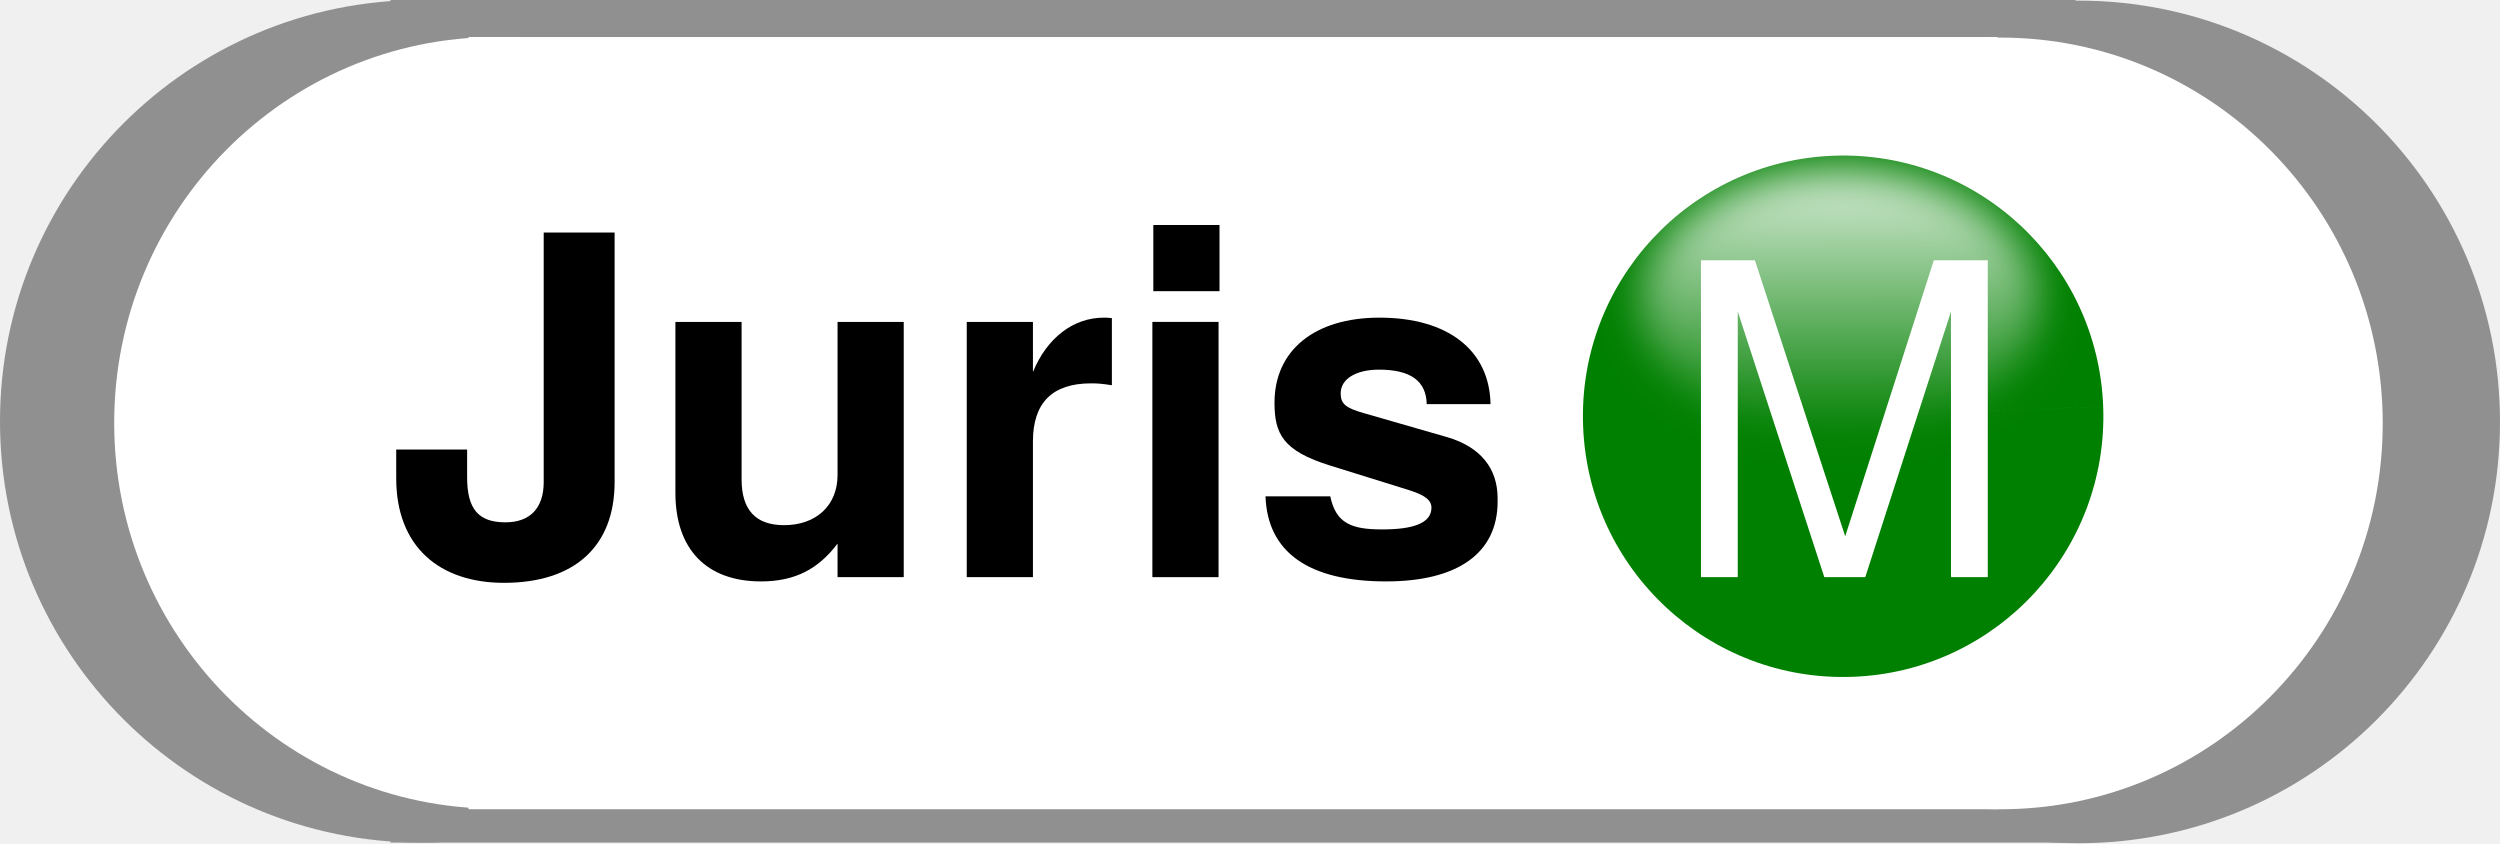
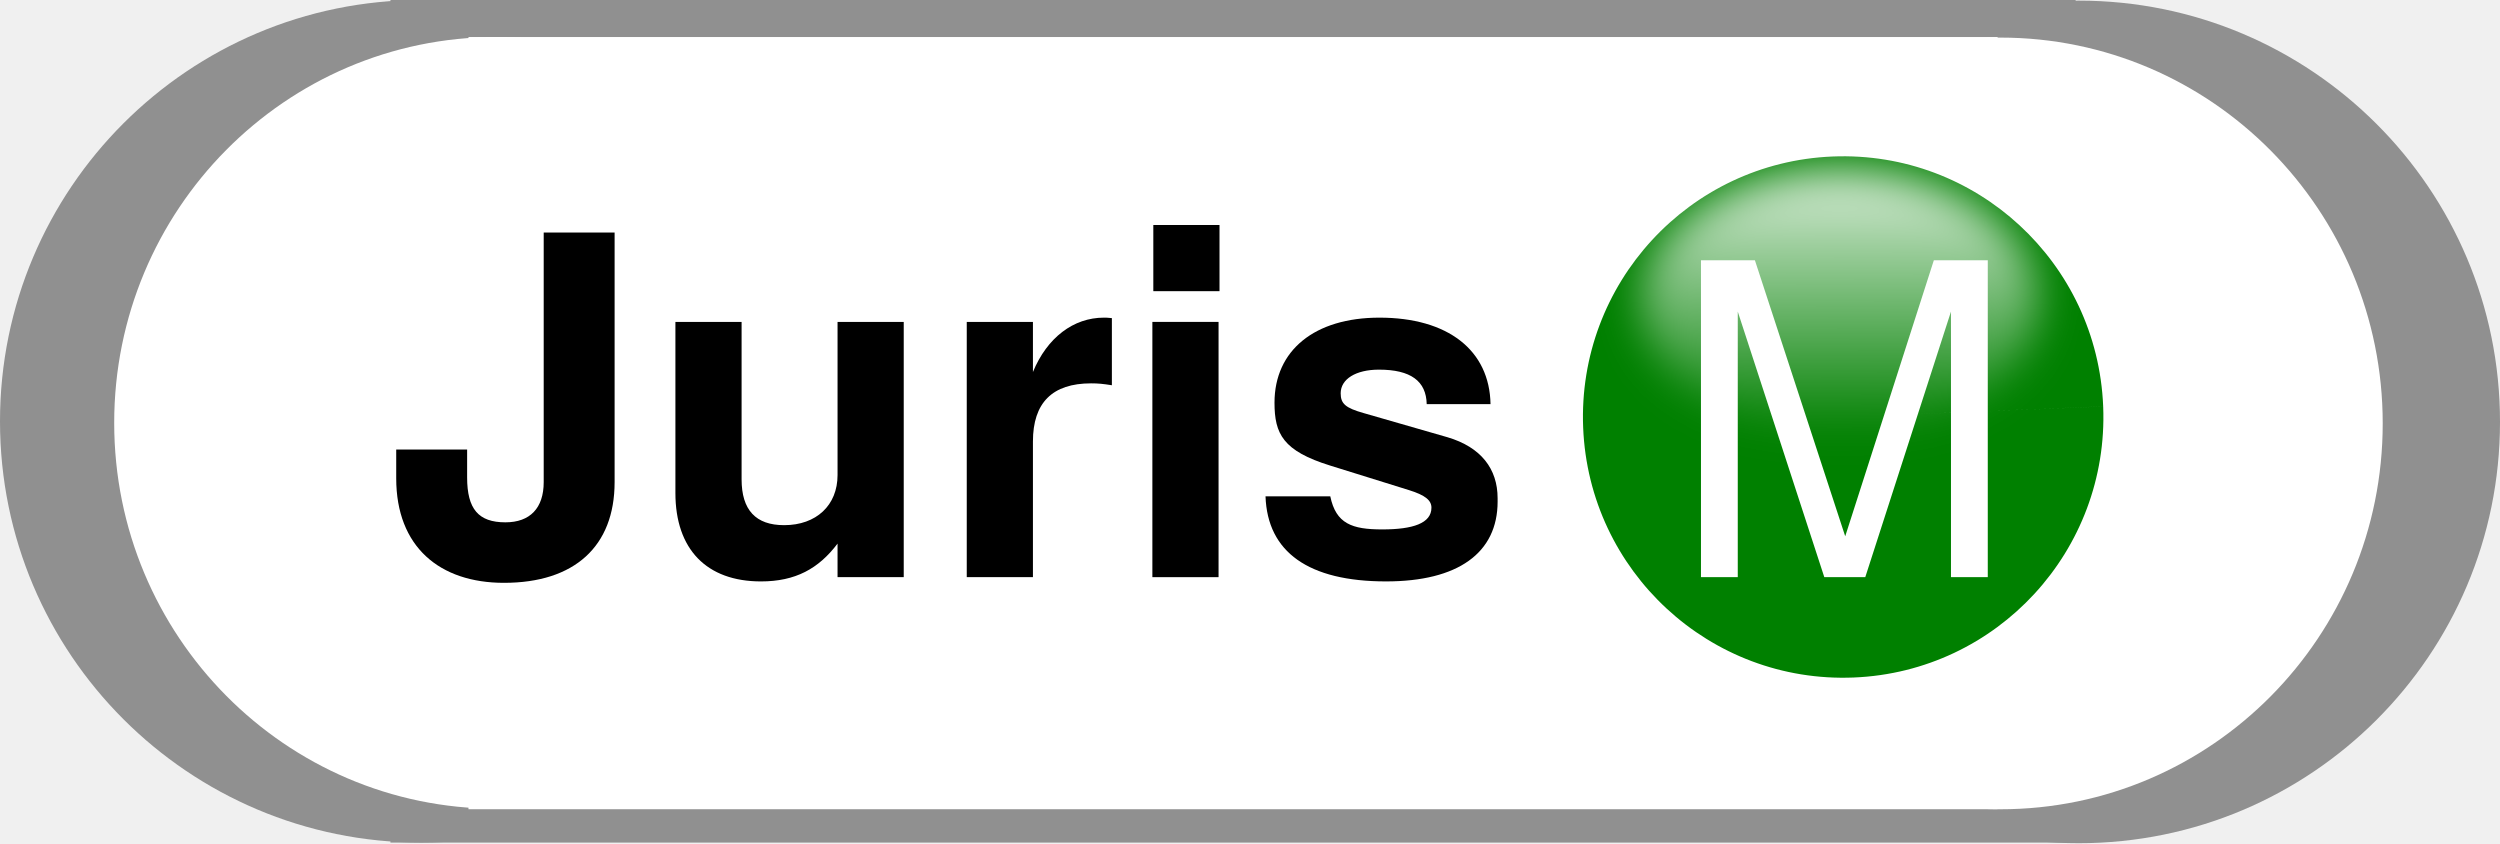
<svg xmlns="http://www.w3.org/2000/svg" xmlns:xlink="http://www.w3.org/1999/xlink" width="578.571" height="195.143" id="svg2" version="1.1">
  <defs id="defs4">
    <linearGradient id="linearGradient3055">
      <stop id="stop3057" offset="0" style="stop-color:#ffffff;stop-opacity:1;" />
      <stop id="stop3063" offset="1" style="stop-color:#ffffff;stop-opacity:0;" />
    </linearGradient>
    <filter id="filter4512" x="-0.125" width="1.251" y="-0.196" height="1.392" color-interpolation-filters="sRGB">
      <feGaussianBlur stdDeviation="5.07" id="feGaussianBlur4514" />
    </filter>
    <linearGradient xlink:href="#linearGradient3055" id="linearGradient2998" gradientUnits="userSpaceOnUse" x1="167.343" y1="244.398" x2="167.469" y2="317.992" />
  </defs>
  <g id="layer1" style="display:inline" transform="translate(-68.92857,-348.7907)">
    <g id="g3951">
      <rect rx="0" y="348.791" x="159.286" height="195" width="390" id="rect3904" style="fill:#909090;fill-opacity:1;stroke:#000000;stroke-width:0;stroke-linejoin:miter;stroke-miterlimit:0;stroke-opacity:1;stroke-dasharray:none" />
      <path transform="matrix(1.21875,0,0,1.21875,330.625,65.7422)" d="m 260,312.362 c 0,44.183 -35.817,80 -80,80 -44.183,0 -80,-35.817 -80,-80 0,-44.183 35.817,-80 80,-80 44.183,0 80,35.817 80,80 z" id="path3882-6" style="fill:#909090;fill-opacity:1;stroke:#000000;stroke-width:0;stroke-miterlimit:4;stroke-opacity:1;stroke-dasharray:none;display:inline" />
      <path transform="matrix(1.21875,0,0,1.21875,-52.94643,65.59935)" d="m 260,312.362 c 0,44.183 -35.817,80 -80,80 -44.183,0 -80,-35.817 -80,-80 0,-44.183 35.817,-80 80,-80 44.183,0 80,35.817 80,80 z" id="path3882" style="fill:#909090;fill-opacity:1;stroke:#000000;stroke-width:0;stroke-miterlimit:4;stroke-opacity:1;stroke-dasharray:none" />
    </g>
    <g id="g3946">
      <rect rx="0" y="357.361" x="177.348" height="178.707" width="353.888" id="rect3904-9" style="fill:#ffffff;fill-opacity:1;stroke:#090909;stroke-width:0;stroke-linejoin:miter;stroke-miterlimit:0;stroke-opacity:1;stroke-dasharray:none" />
      <path transform="matrix(1.1059,0,0,1.116167,332.8225,98.1363)" d="m 260,312.362 c 0,44.183 -35.817,80 -80,80 -44.183,0 -80,-35.817 -80,-80 0,-44.183 35.817,-80 80,-80 44.183,0 80,35.817 80,80 z" id="path3882-6-5" style="fill:#ffffff;fill-opacity:1;stroke:#090909;stroke-width:0;stroke-miterlimit:4;stroke-opacity:1;stroke-dasharray:none;display:inline" />
      <path transform="matrix(1.1059,0,0,1.116167,-15.23223,98.00547)" d="m 260,312.362 c 0,44.183 -35.817,80 -80,80 -44.183,0 -80,-35.817 -80,-80 0,-44.183 35.817,-80 80,-80 44.183,0 80,35.817 80,80 z" id="path3882-3" style="fill:#ffffff;fill-opacity:1;stroke:#090909;stroke-width:0;stroke-miterlimit:4;stroke-opacity:1;stroke-dasharray:none" />
    </g>
-     <path style="fill:#008000" id="path3432" d="m 477.039,322.264 a 125.714,125.714 0 1 1 -3.4e-4,-0.009 l -125.611,5.106 z" transform="matrix(0.4790542,0,0,0.4799629,327.1372,288.1772)" />
-     <path style="fill:url(#linearGradient2998);fill-opacity:1;filter:url(#filter4512)" id="path4410" d="m 213.531,284.317 a 48.571,31.071 0 1 1 -1.3e-4,-0.002 L 165,285.576 z" transform="matrix(0.9469113,0,0,0.9816981,338.4365,137.9794)" />
+     <path style="fill:#008000" id="path3432" d="m 477.039,322.264 c 2.815,69.373 -51.14,127.893 -120.513,130.709 -69.373,2.815 -127.893,-51.14 -130.709,-120.513 -2.815,-69.373 51.14,-127.893 120.513,-130.709 69.37,-2.815 127.888,51.135 130.708,120.505 l -125.611,5.106 z" transform="matrix(0.4790542,0,0,0.4799629,327.1372,288.1772)" />
+     <path style="fill:url(#linearGradient2998);fill-opacity:1;filter:url(#filter4512)" id="path4410" d="m 213.531,284.317 c 1.088,17.146 -19.759,31.61 -46.562,32.306 -26.803,0.696 -49.413,-12.64 -50.501,-29.786 -1.088,-17.146 19.759,-31.61 46.562,-32.306 26.802,-0.696 49.411,12.639 50.501,29.784 L 165,285.576 z" transform="matrix(0.9469113,0,0,0.9816981,338.4365,137.9794)" />
    <g transform="scale(0.9807057,1.019674)" style="font-size:27.404px;font-style:normal;font-variant:normal;font-weight:normal;font-stretch:normal;line-height:537%;letter-spacing:0px;word-spacing:0px;fill:#ffffff;fill-opacity:1;stroke:none;font-family:TeXGyreHeros;-inkscape-font-specification:TeXGyreHeros" id="text4516">
      <path d="m 539.362,473.055 0,-71.92 -12.727,0 -20.915,62.646 -21.31,-62.646 -12.727,0 0,71.92 8.682,0 0,-60.278 20.422,60.278 9.668,0 20.224,-60.278 0,60.278 8.682,0" style="font-size:98.655px;fill:#ffffff;font-family:TeXGyreHeros;-inkscape-font-specification:TeXGyreHeros" id="path3013" />
    </g>
    <g style="font-size:30.388px;font-style:normal;font-variant:normal;font-weight:normal;font-stretch:normal;line-height:537%;letter-spacing:0px;word-spacing:0px;fill:#000000;fill-opacity:1;stroke:none;font-family:STIXSizeTwoSym;-inkscape-font-specification:STIXSizeTwoSym" id="text3000">
      <path d="m 211.167,460.373 0,-57.762 -16.41,0 0,57.762 c 0,6.017 -3.173,9.299 -8.861,9.299 -6.236,0 -8.861,-3.063 -8.861,-10.393 l 0,-6.454 -16.41,0 0,6.673 c 0,15.863 10.065,24.177 24.942,24.177 16.3,0 25.599,-8.424 25.599,-23.302" style="font-size:109.397px;font-weight:bold;font-family:TeX Gyre Heros;-inkscape-font-specification:TeX Gyre Heros Bold" id="path3016" />
      <path d="m 278.078,482.362 0,-59.074 -15.316,0 0,35.445 c 0,7.001 -4.923,11.596 -12.362,11.596 -6.564,0 -9.846,-3.501 -9.846,-10.611 l 0,-36.429 -15.316,0 0,39.602 c 0,13.018 7.22,20.457 19.801,20.457 7.986,0 13.346,-2.954 17.722,-8.752 l 0,7.767 15.316,0" style="font-size:109.397px;font-weight:bold;font-family:TeX Gyre Heros;-inkscape-font-specification:TeX Gyre Heros Bold" id="path3018" />
      <path d="m 326.249,437.947 0,-15.534 c -0.875,-0.109 -1.422,-0.109 -1.86,-0.109 -7.001,0 -13.128,4.595 -16.41,12.581 l 0,-11.596 -15.316,0 0,59.074 15.316,0 0,-31.397 c 0,-8.971 4.485,-13.456 13.456,-13.456 1.641,0 2.735,0.109 4.813,0.438" style="font-size:109.397px;font-weight:bold;font-family:TeX Gyre Heros;-inkscape-font-specification:TeX Gyre Heros Bold" id="path3020" />
      <path d="m 350.937,482.362 0,-59.074 -15.316,0 0,59.074 15.316,0 m 0.219,-66.185 0,-15.316 -15.316,0 0,15.316 15.316,0" style="font-size:109.397px;font-weight:bold;font-family:TeX Gyre Heros;-inkscape-font-specification:TeX Gyre Heros Bold" id="path3022" />
      <path d="m 415.518,464.859 0,-0.766 c 0,-6.783 -3.829,-11.815 -11.596,-14.112 l -19.363,-5.579 c -4.266,-1.203 -5.36,-2.188 -5.36,-4.595 0,-3.282 3.501,-5.47 8.861,-5.47 7.33,0 10.94,2.626 11.049,7.986 l 14.769,0 c -0.219,-12.471 -9.846,-20.02 -25.708,-20.02 -14.987,0 -24.286,7.548 -24.286,19.691 0,7.22 1.969,11.158 12.909,14.55 l 18.269,5.689 c 3.829,1.203 5.142,2.407 5.142,4.048 0,3.61 -4.266,5.032 -11.377,5.032 -7.001,0 -10.721,-1.313 -12.034,-7.658 l -14.987,0 c 0.438,12.909 9.955,19.691 27.896,19.691 16.628,0 25.818,-6.564 25.818,-18.488" style="font-size:109.397px;font-weight:bold;font-family:TeX Gyre Heros;-inkscape-font-specification:TeX Gyre Heros Bold" id="path3024" />
    </g>
    <flowRoot xml:space="preserve" id="flowRoot3004" style="font-size:40px;font-style:normal;font-variant:normal;font-weight:normal;font-stretch:normal;line-height:537%;letter-spacing:0px;word-spacing:0px;fill:#000000;fill-opacity:1;stroke:none;font-family:STIXSizeTwoSym;-inkscape-font-specification:STIXSizeTwoSym">
      <flowRegion id="flowRegion3006">
        <rect id="rect3008" width="193.571" height="103.571" x="240.714" y="198.791" />
      </flowRegion>
      <flowPara id="flowPara3010" />
    </flowRoot>
  </g>
</svg>
